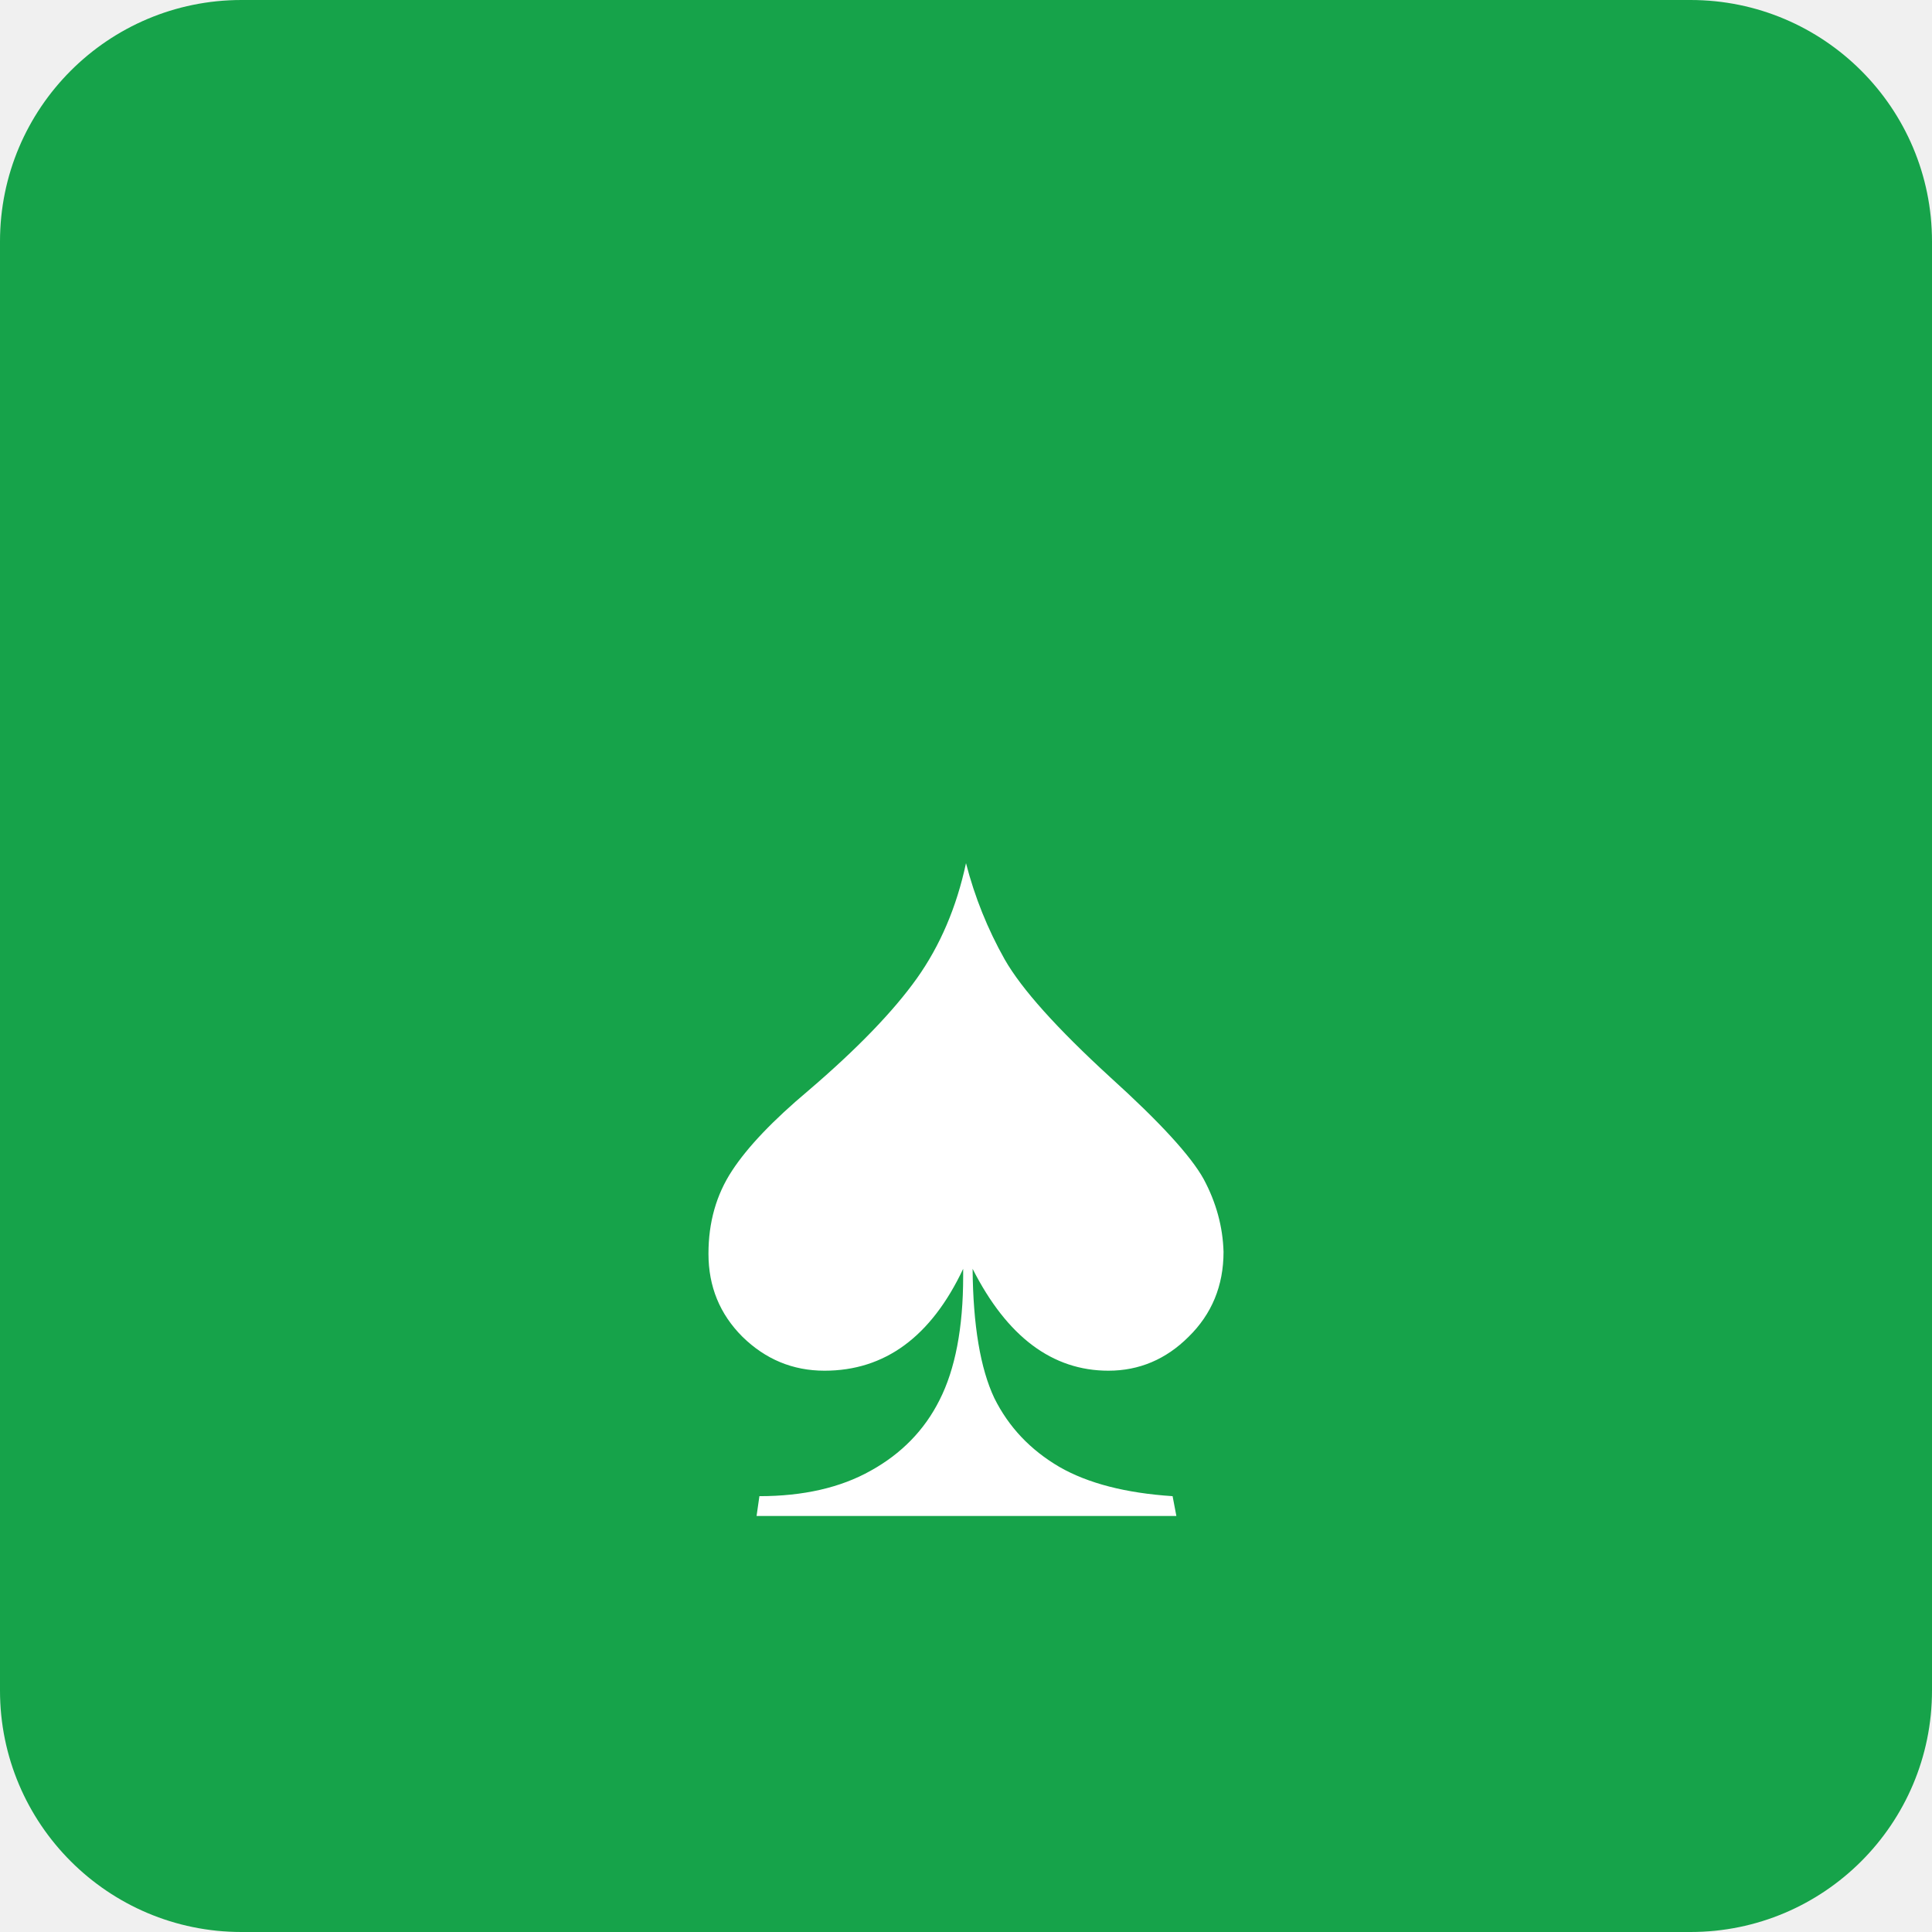
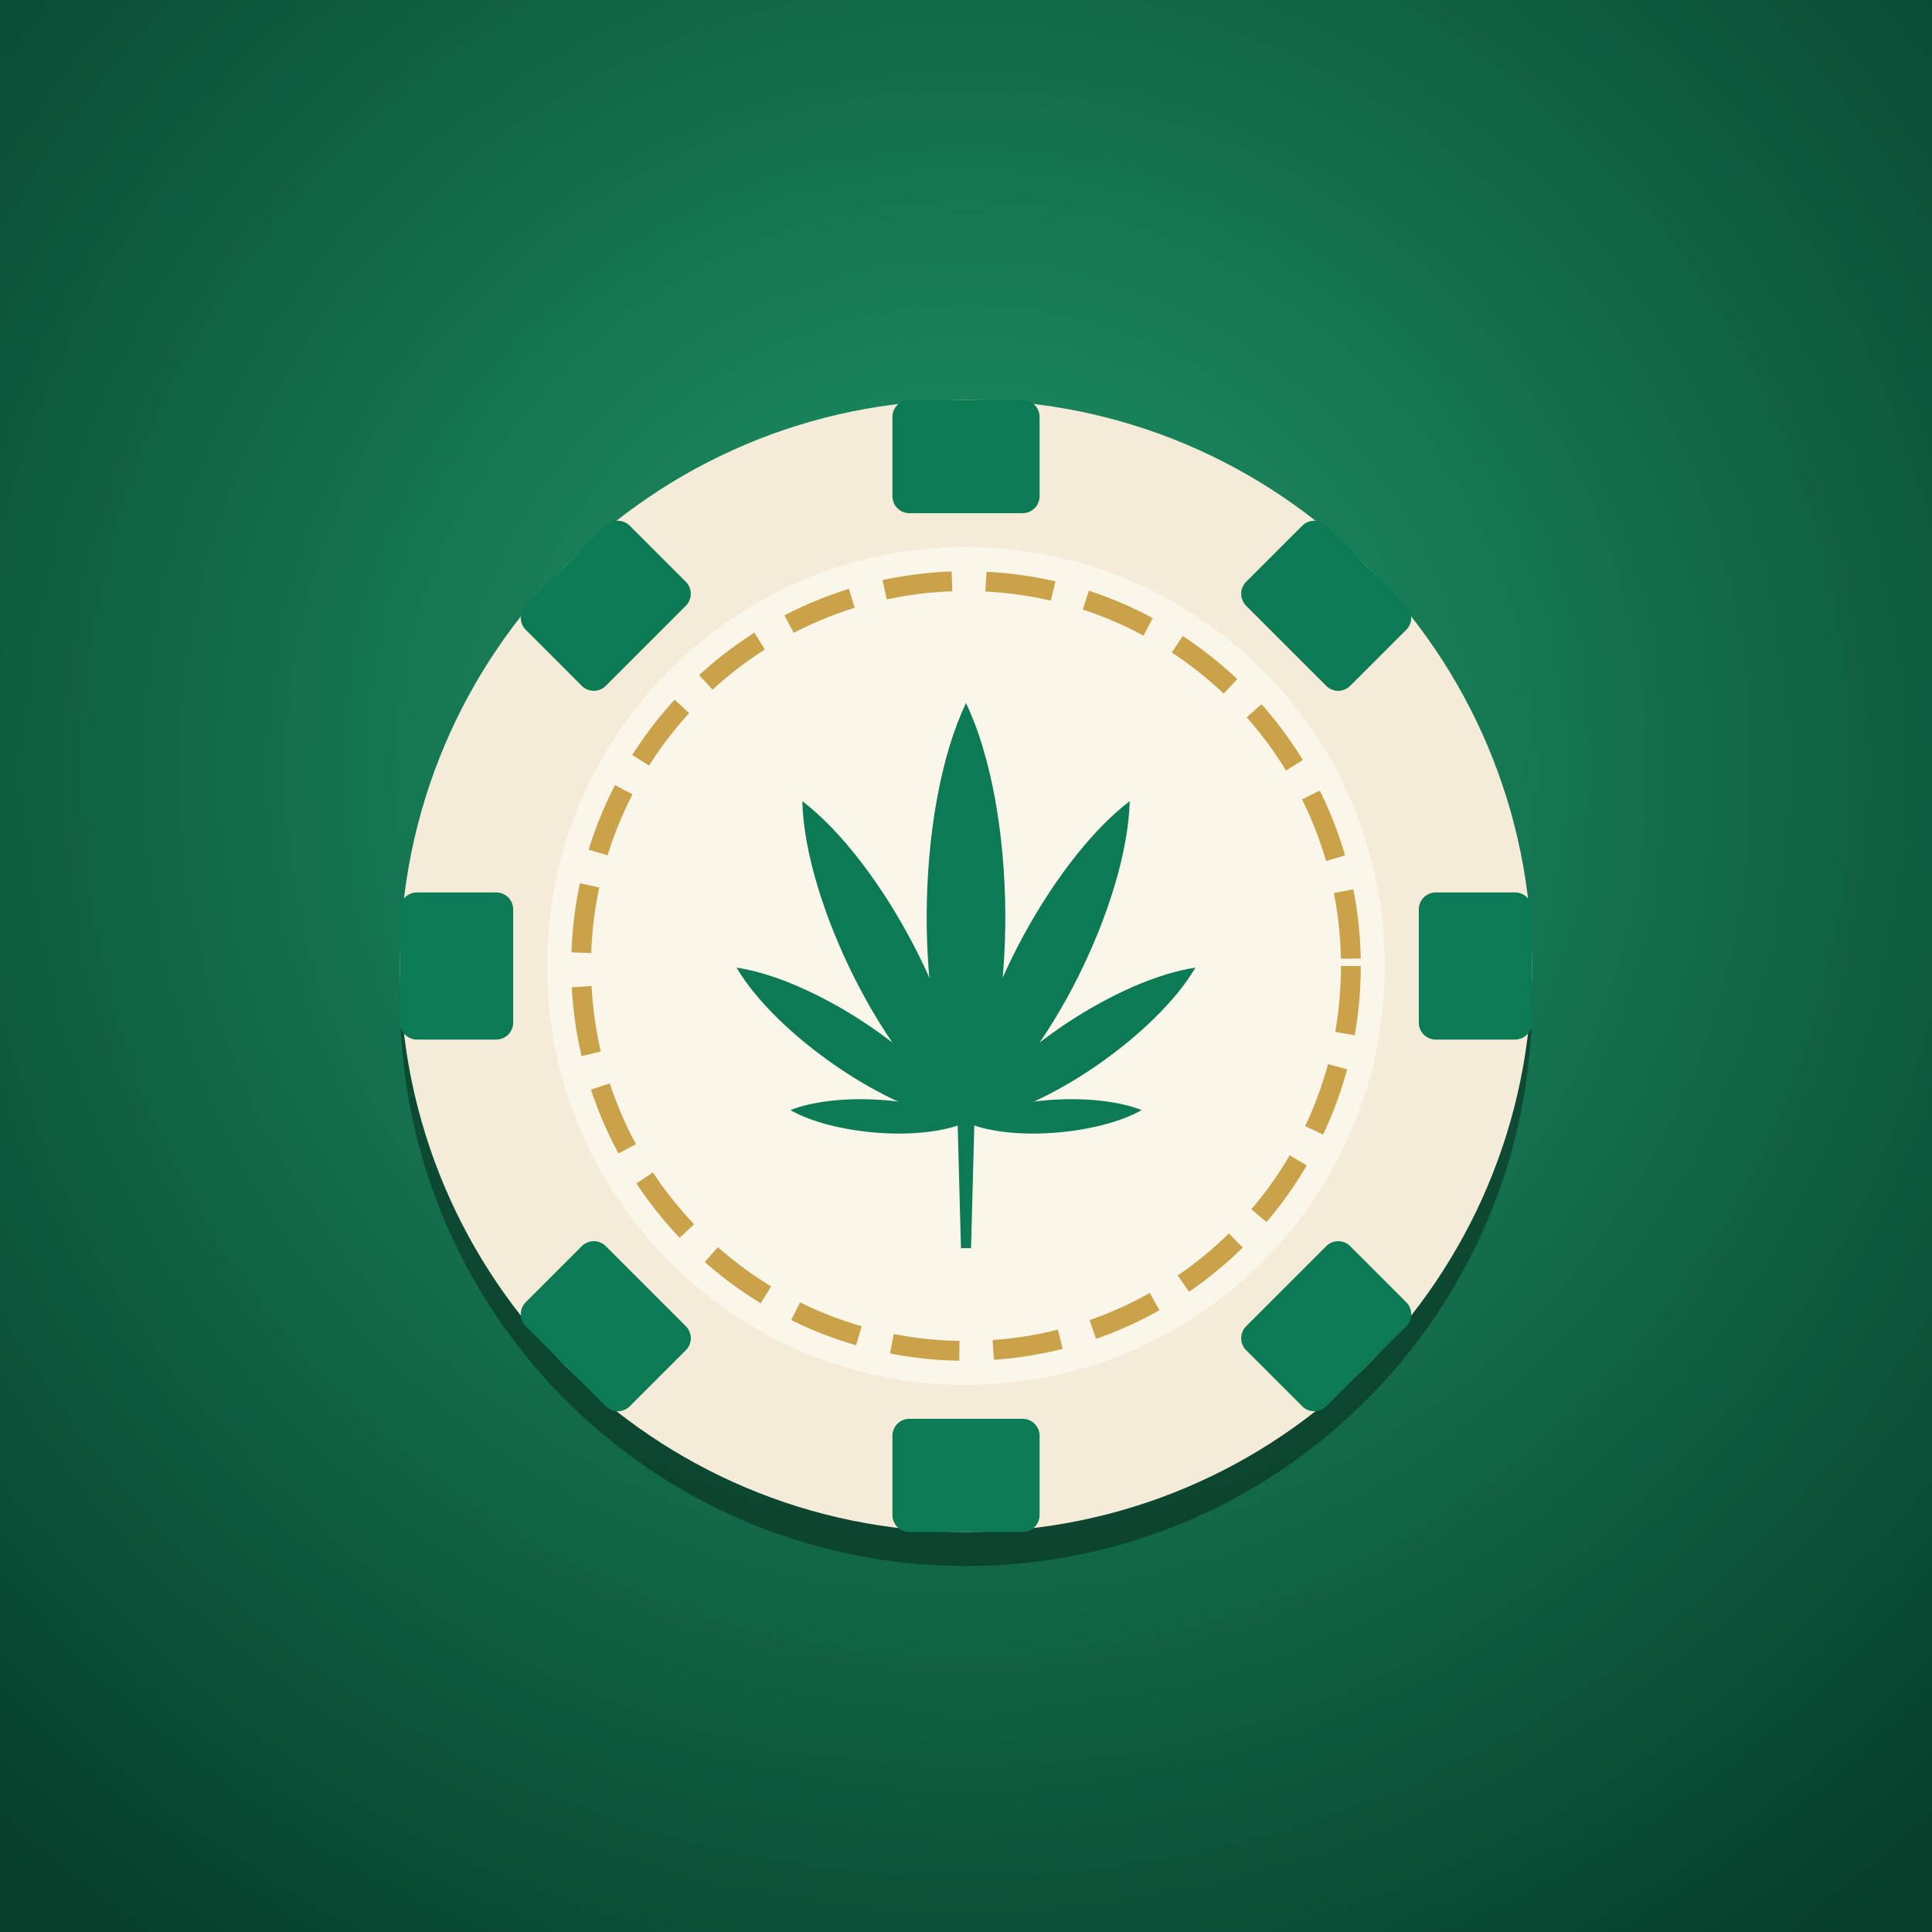
- <svg xmlns="http://www.w3.org/2000/svg" width="32" height="32" viewBox="0 0 32 32">
-   <rect width="32" height="32" fill="#16a34a" rx="4" />
-   <text x="16" y="20" text-anchor="middle" dominant-baseline="middle" font-family="Arial, sans-serif" font-size="18" fill="white">♠</text>
+ <svg xmlns="http://www.w3.org/2000/svg" viewBox="0 0 512 512">
+   <defs>
+     <radialGradient id="fA" cx="50%" cy="40%" r="75%">
+       <stop offset="0" stop-color="#1f9a6b" />
+       <stop offset="1" stop-color="#063d2b" />
+     </radialGradient>
+   </defs>
+   <rect width="512" height="512" fill="url(#fA)" />
+   <circle cx="256" cy="265" r="150" fill="rgba(0,0,0,.35)" />
+   <circle cx="256" cy="256" r="150" fill="#f4ecd8" />
+   <rect x="-19.5" y="-150" width="39" height="30" rx="4.5" fill="#0b7a55" transform="translate(256 256) rotate(0)" />
+   <rect x="-19.5" y="-150" width="39" height="30" rx="4.5" fill="#0b7a55" transform="translate(256 256) rotate(45)" />
+   <rect x="-19.5" y="-150" width="39" height="30" rx="4.5" fill="#0b7a55" transform="translate(256 256) rotate(90)" />
+   <rect x="-19.5" y="-150" width="39" height="30" rx="4.5" fill="#0b7a55" transform="translate(256 256) rotate(135)" />
+   <rect x="-19.5" y="-150" width="39" height="30" rx="4.5" fill="#0b7a55" transform="translate(256 256) rotate(180)" />
+   <rect x="-19.5" y="-150" width="39" height="30" rx="4.5" fill="#0b7a55" transform="translate(256 256) rotate(225)" />
+   <rect x="-19.5" y="-150" width="39" height="30" rx="4.5" fill="#0b7a55" transform="translate(256 256) rotate(270)" />
+   <rect x="-19.5" y="-150" width="39" height="30" rx="4.5" fill="#0b7a55" transform="translate(256 256) rotate(315)" />
+   <circle cx="256" cy="256" r="111" fill="#fbf6ea" />
+   <circle cx="256" cy="256" r="102" fill="none" stroke="#c9a24a" stroke-width="5.25" stroke-dasharray="18 9" />
+   <g transform="translate(256 297.4444) scale(111.1111)" fill="#0b7a55">
+     <path transform="rotate(0) scale(1)" d="M0 0 C .13 -.25 .12 -.75 0 -1 C -.12 -.75 -.13 -.25 0 0 Z" />
+     <path transform="rotate(-27) scale(0.86)" d="M0 0 C .13 -.25 .12 -.75 0 -1 C -.12 -.75 -.13 -.25 0 0 Z" />
+     <path transform="rotate(27) scale(0.86)" d="M0 0 C .13 -.25 .12 -.75 0 -1 C -.12 -.75 -.13 -.25 0 0 Z" />
+     <path transform="rotate(-56) scale(0.66)" d="M0 0 C .13 -.25 .12 -.75 0 -1 C -.12 -.75 -.13 -.25 0 0 Z" />
+     <path transform="rotate(56) scale(0.66)" d="M0 0 C .13 -.25 .12 -.75 0 -1 C -.12 -.75 -.13 -.25 0 0 Z" />
+     <path transform="rotate(-86) scale(0.42)" d="M0 0 C .13 -.25 .12 -.75 0 -1 C -.12 -.75 -.13 -.25 0 0 Z" />
+     <path transform="rotate(86) scale(0.42)" d="M0 0 C .13 -.25 .12 -.75 0 -1 C -.12 -.75 -.13 -.25 0 0 Z" />
+     <path d="M-.02 0 L.02 0 L.012 .3 L-.012 .3 Z" />
+   </g>
</svg>
